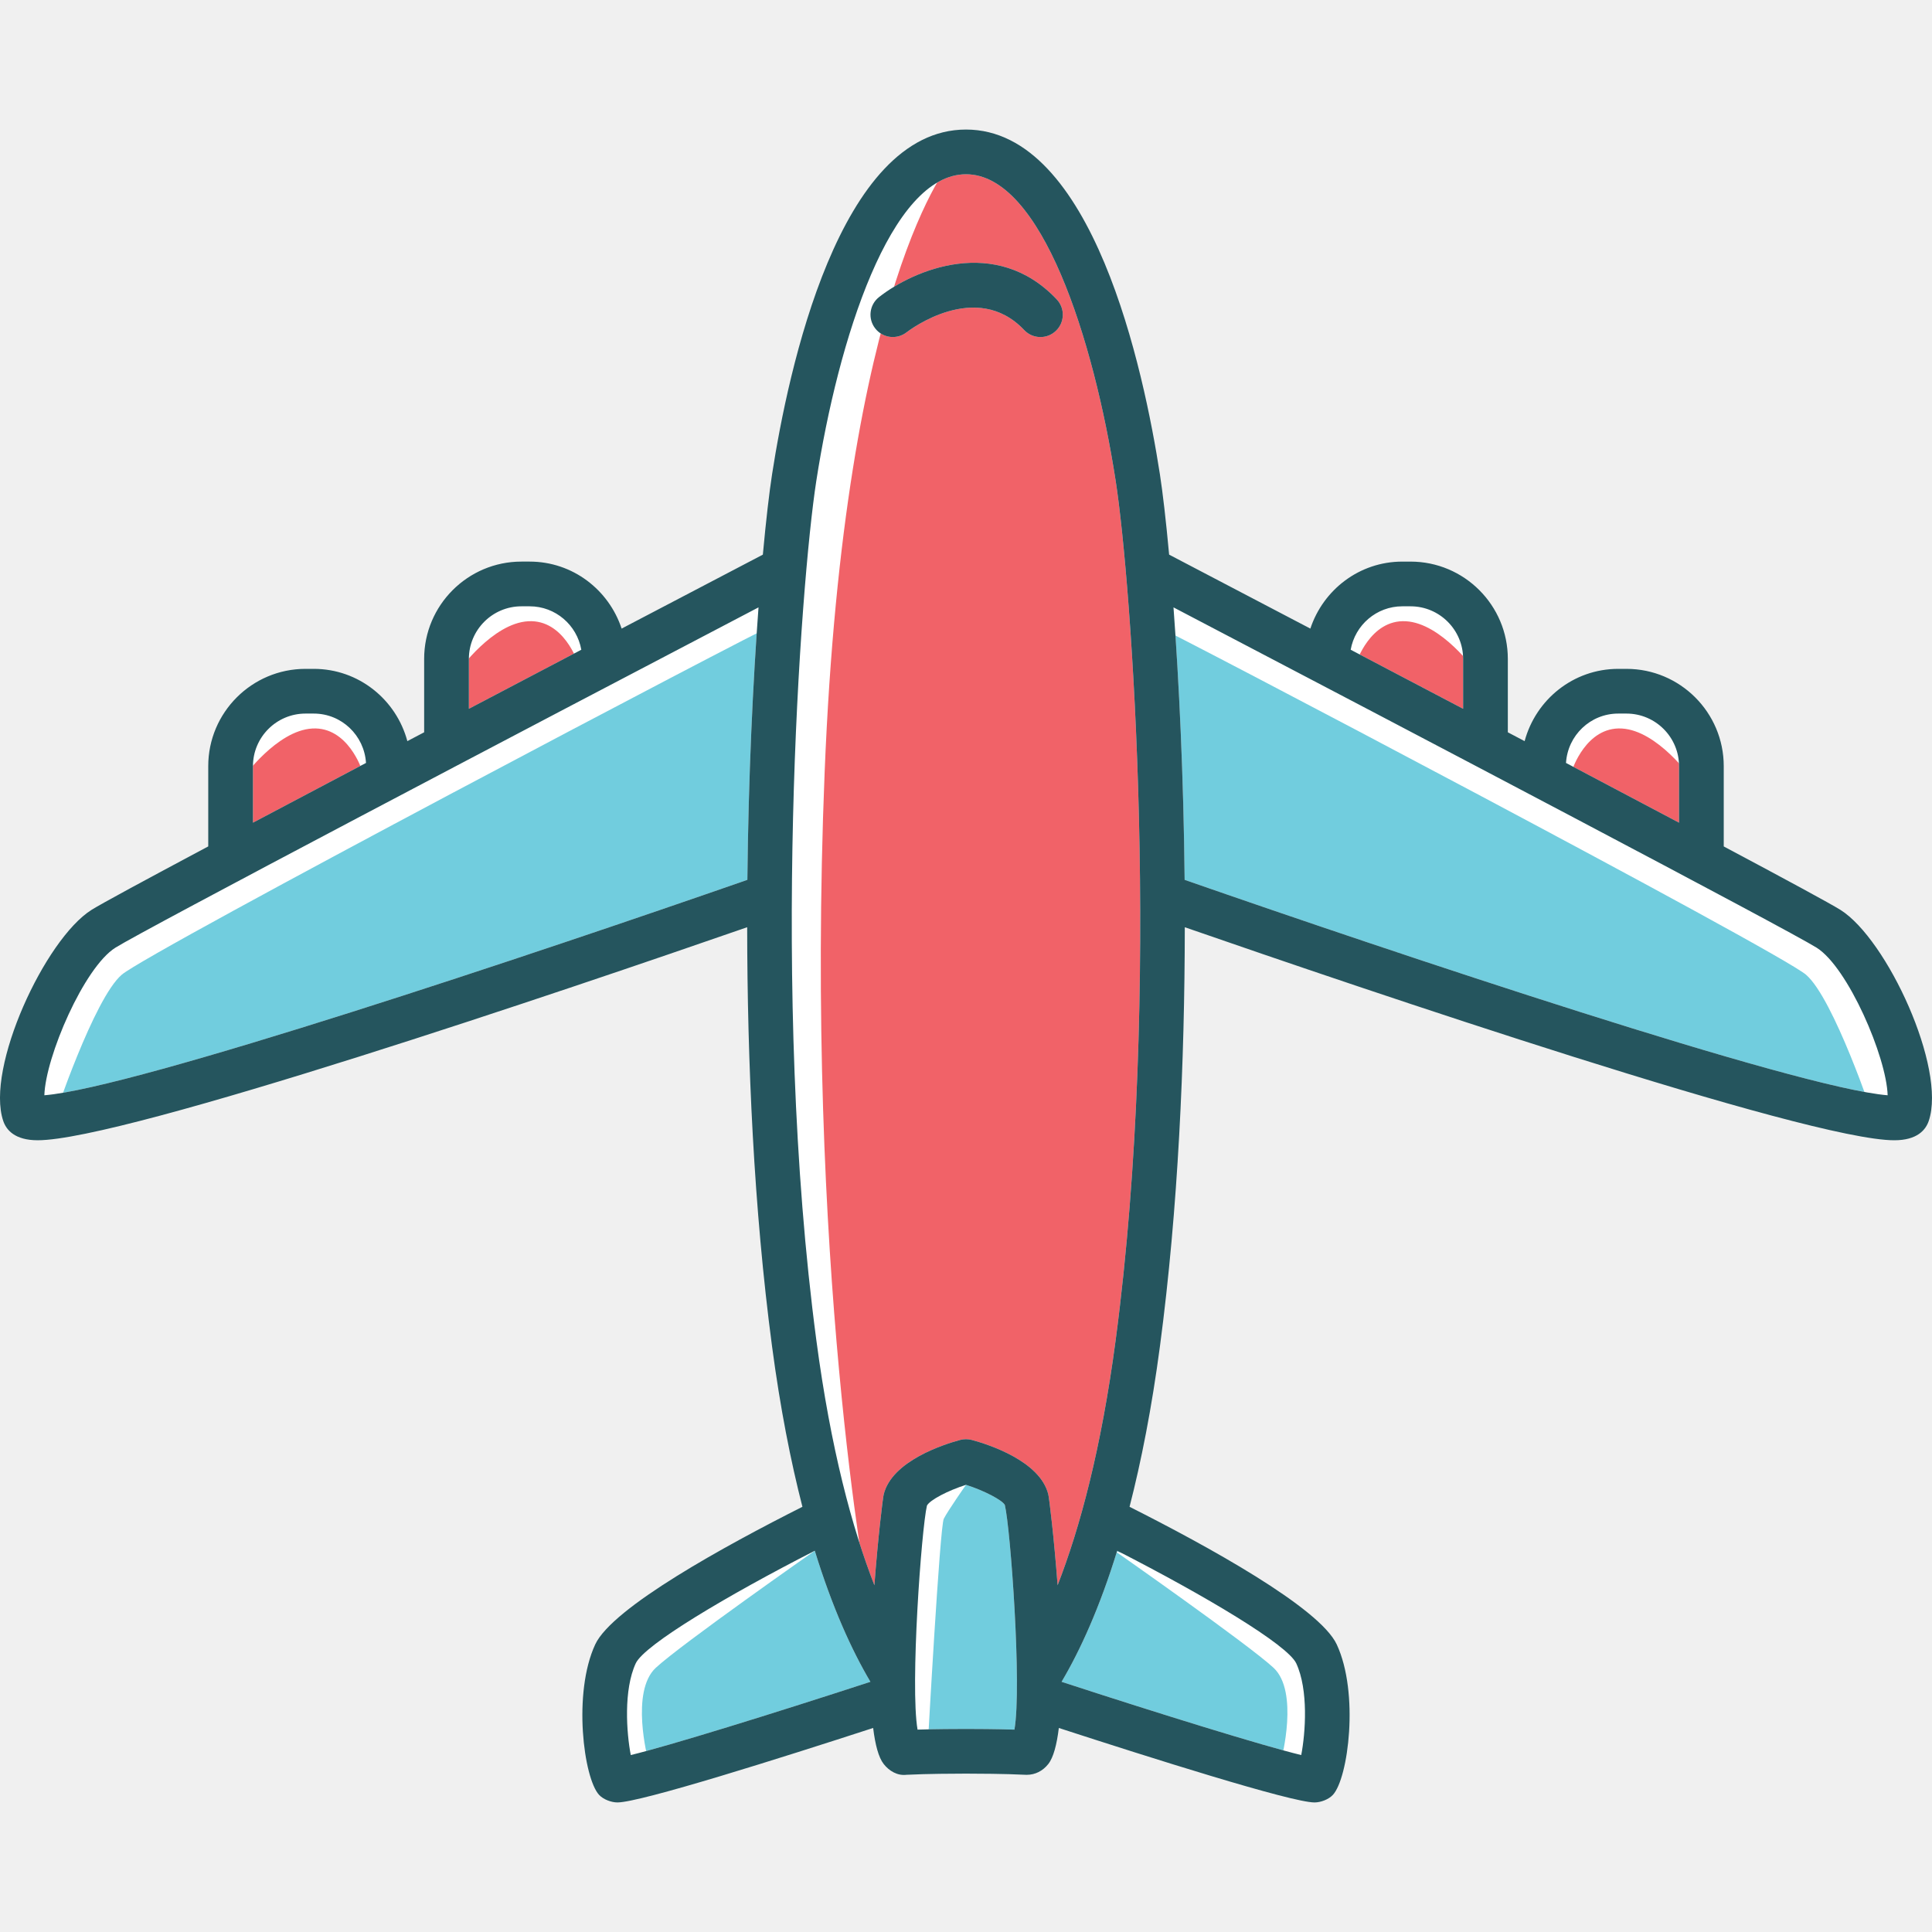
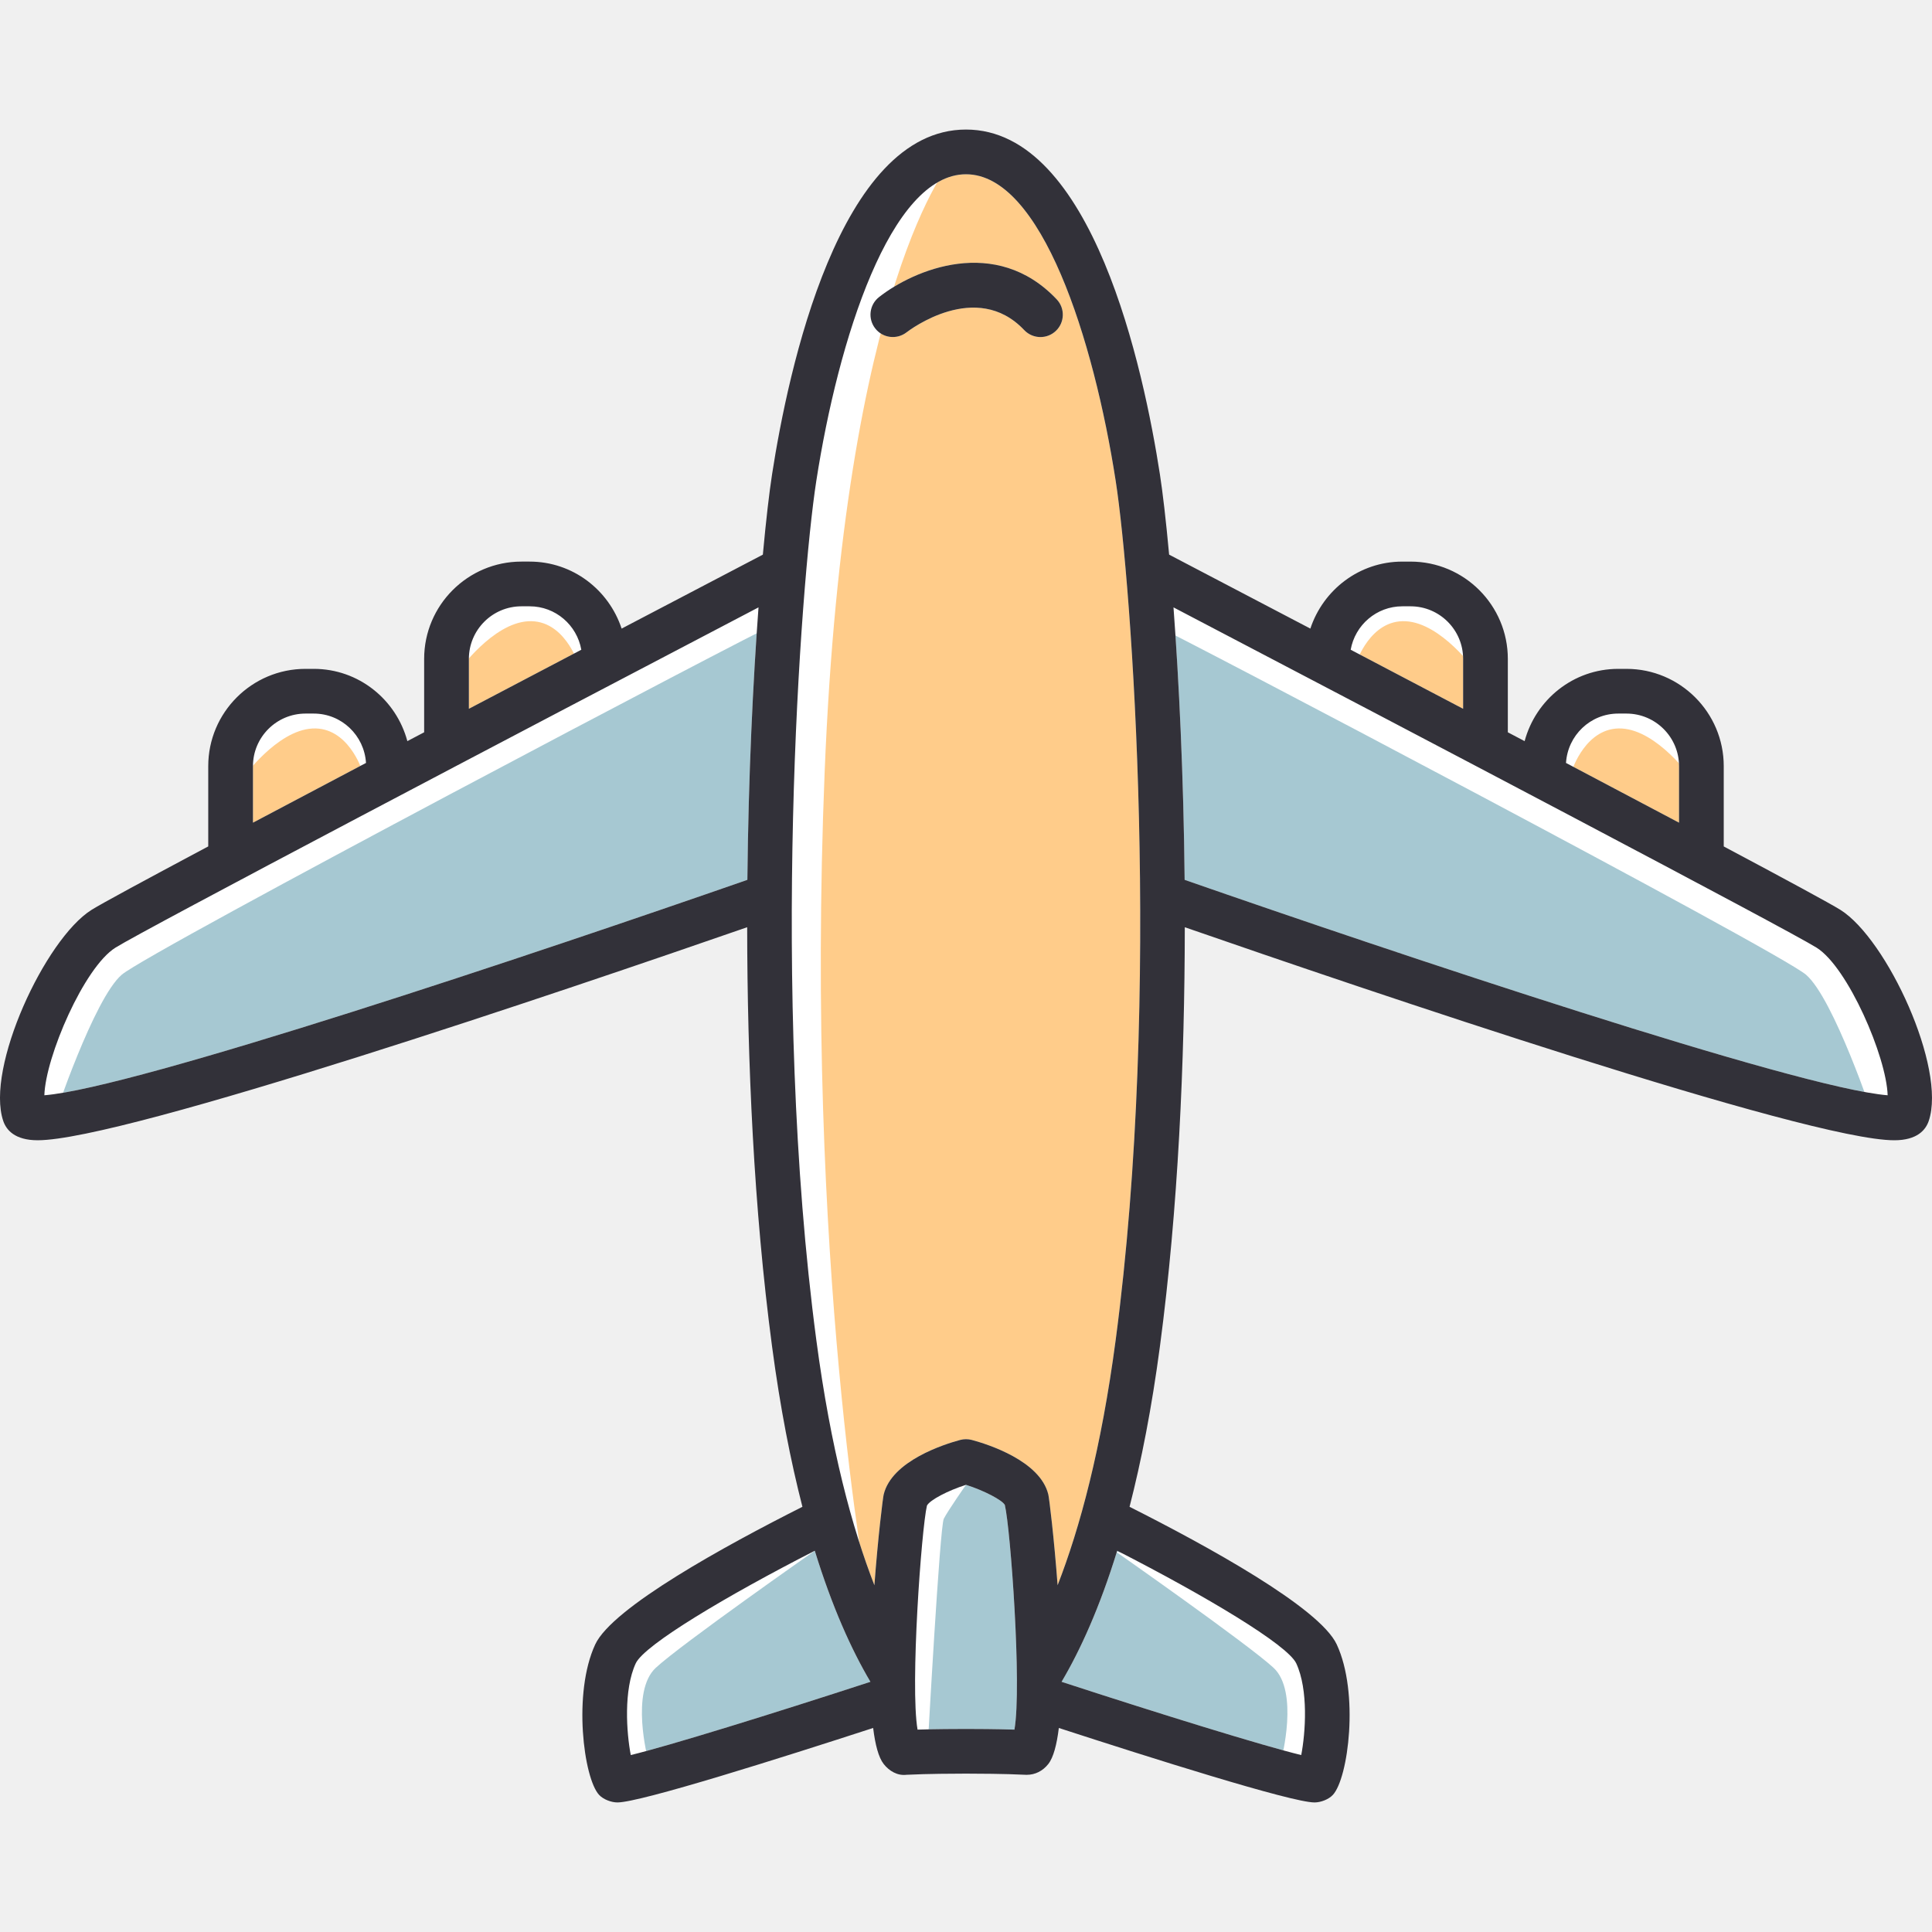
<svg xmlns="http://www.w3.org/2000/svg" version="1.1" id="Capa_1" x="0px" y="0px" viewBox="0 0 243.25 243.25" style="enable-background:new 0 0 243.25 243.25;" xml:space="preserve">
  <g>
-     <path style="fill:#F16268;" d="M46.082,96.058c-0.213-3.459-3.066-6.215-6.578-6.215h-1.035c-3.65,0-6.619,2.969-6.619,6.619v7.118   C36.242,101.251,41.066,98.703,46.082,96.058z" />
-     <path style="fill:#F16268;" d="M73.19,81.806c-0.548-3.102-3.246-5.468-6.502-5.468h-1.035c-3.65,0-6.619,2.969-6.619,6.618v6.284   C63.874,86.695,68.664,84.18,73.19,81.806z" />
-     <path style="fill:#71CDDE;" d="M102.587,195.248c-11.091,5.671-21.435,11.831-22.541,14.173c-1.556,3.35-1.163,8.767-0.628,11.552   c4.814-1.169,17.681-5.149,30.173-9.222C107.229,207.76,104.79,202.398,102.587,195.248z" />
-     <path style="fill:#71CDDE;" d="M14.522,119.324c-3.94,2.478-8.789,13.733-8.937,18.577c11.351-0.901,62.153-17.946,88.514-27.123   c0.13-13.131,0.714-25.028,1.402-34.306C65.245,92.303,18.206,117.012,14.522,119.324z" />
-     <path style="fill:#F16268;" d="M197.169,96.058c5.016,2.645,9.839,5.193,14.232,7.522v-7.118c0-3.65-2.969-6.619-6.619-6.619   h-1.036C200.234,89.843,197.382,92.599,197.169,96.058z" />
-     <path style="fill:#F16268;" d="M184.217,89.241v-6.284c0-3.649-2.969-6.618-6.619-6.618h-1.037c-3.254,0-5.953,2.366-6.5,5.468   C174.586,84.18,179.376,86.695,184.217,89.241z" />
-     <path style="fill:#71CDDE;" d="M133.658,211.75c12.49,4.073,25.36,8.053,30.174,9.222c0.535-2.785,0.927-8.198-0.628-11.548   c-1.105-2.346-11.449-8.506-22.541-14.177C138.459,202.398,136.02,207.76,133.658,211.75z" />
-     <path style="fill:#71CDDE;" d="M228.728,119.324c-3.684-2.312-50.723-27.021-80.979-42.852c0.688,9.277,1.272,21.175,1.402,34.306   c26.36,9.177,77.163,26.222,88.513,27.123C237.514,133.052,232.666,121.801,228.728,119.324z" />
+     <path style="fill:#FFCC8A;" d="M46.082,96.058c-0.213-3.459-3.066-6.215-6.578-6.215h-1.035c-3.65,0-6.619,2.969-6.619,6.619v7.118   C36.242,101.251,41.066,98.703,46.082,96.058z" />
+     <path style="fill:#FFCC8A;" d="M73.19,81.806c-0.548-3.102-3.246-5.468-6.502-5.468h-1.035c-3.65,0-6.619,2.969-6.619,6.618v6.284   C63.874,86.695,68.664,84.18,73.19,81.806z" />
+     <path style="fill:#A6C8D2;" d="M102.587,195.248c-11.091,5.671-21.435,11.831-22.541,14.173c-1.556,3.35-1.163,8.767-0.628,11.552   c4.814-1.169,17.681-5.149,30.173-9.222C107.229,207.76,104.79,202.398,102.587,195.248z" />
+     <path style="fill:#A6C8D2;" d="M14.522,119.324c-3.94,2.478-8.789,13.733-8.937,18.577c11.351-0.901,62.153-17.946,88.514-27.123   c0.13-13.131,0.714-25.028,1.402-34.306C65.245,92.303,18.206,117.012,14.522,119.324z" />
+     <path style="fill:#FFCC8A;" d="M197.169,96.058c5.016,2.645,9.839,5.193,14.232,7.522v-7.118c0-3.65-2.969-6.619-6.619-6.619   h-1.036C200.234,89.843,197.382,92.599,197.169,96.058z" />
+     <path style="fill:#FFCC8A;" d="M184.217,89.241v-6.284c0-3.649-2.969-6.618-6.619-6.618h-1.037c-3.254,0-5.953,2.366-6.5,5.468   C174.586,84.18,179.376,86.695,184.217,89.241z" />
+     <path style="fill:#A6C8D2;" d="M133.658,211.75c12.49,4.073,25.36,8.053,30.174,9.222c0.535-2.785,0.927-8.198-0.628-11.548   c-1.105-2.346-11.449-8.506-22.541-14.177C138.459,202.398,136.02,207.76,133.658,211.75z" />
+     <path style="fill:#A6C8D2;" d="M228.728,119.324c-3.684-2.312-50.723-27.021-80.979-42.852c0.688,9.277,1.272,21.175,1.402,34.306   c26.36,9.177,77.163,26.222,88.513,27.123C237.514,133.052,232.666,121.801,228.728,119.324z" />
    <g>
-       <path style="fill:#F16268;" d="M140.476,60.576c-2.758-17.822-9.351-38.635-18.852-38.635c-9.502,0-16.093,20.812-18.851,38.631    c-1.98,12.787-5.823,64.23,0.009,108.169c1.817,13.697,4.5,23.639,7.309,30.852c0.448-6.007,1.059-10.964,1.168-11.421    c1.017-4.247,7.63-6.336,9.633-6.875c0.481-0.125,0.982-0.125,1.462,0c2.003,0.539,8.618,2.628,9.635,6.875    c0.11,0.457,0.72,5.413,1.169,11.419c2.809-7.214,5.491-17.153,7.308-30.85C146.298,124.802,142.457,73.359,140.476,60.576z     M128.954,41.558c-6.04-6.391-14.453,0.012-14.81,0.282c-1.226,0.953-2.996,0.737-3.947-0.487    c-0.955-1.22-0.746-2.982,0.473-3.943c4.387-3.452,14.702-7.832,22.374,0.279c1.068,1.128,1.019,2.913-0.112,3.979    c-0.542,0.513-1.239,0.77-1.933,0.77C130.253,42.438,129.507,42.141,128.954,41.558z" />
+       <path style="fill:#FFCC8A;" d="M140.476,60.576c-2.758-17.822-9.351-38.635-18.852-38.635c-9.502,0-16.093,20.812-18.851,38.631    c-1.98,12.787-5.823,64.23,0.009,108.169c1.817,13.697,4.5,23.639,7.309,30.852c0.448-6.007,1.059-10.964,1.168-11.421    c1.017-4.247,7.63-6.336,9.633-6.875c0.481-0.125,0.982-0.125,1.462,0c2.003,0.539,8.618,2.628,9.635,6.875    c0.11,0.457,0.72,5.413,1.169,11.419c2.809-7.214,5.491-17.153,7.308-30.85C146.298,124.802,142.457,73.359,140.476,60.576z     M128.954,41.558c-6.04-6.391-14.453,0.012-14.81,0.282c-1.226,0.953-2.996,0.737-3.947-0.487    c-0.955-1.22-0.746-2.982,0.473-3.943c4.387-3.452,14.702-7.832,22.374,0.279c1.068,1.128,1.019,2.913-0.112,3.979    c-0.542,0.513-1.239,0.77-1.933,0.77C130.253,42.438,129.507,42.141,128.954,41.558z" />
    </g>
-     <path style="fill:#71CDDE;" d="M126.515,189.484c-0.33-0.619-2.637-1.821-4.889-2.536c-2.285,0.725-4.559,1.917-4.918,2.616   c-0.691,2.921-2.129,22.729-1.182,28.205c2.353-0.077,4.938-0.084,5.803-0.084h0.59c0.857,0,3.408,0.007,5.805,0.084   C128.672,212.293,127.231,192.478,126.515,189.484z" />
+     <path style="fill:#A6C8D2;" d="M126.515,189.484c-0.33-0.619-2.637-1.821-4.889-2.536c-2.285,0.725-4.559,1.917-4.918,2.616   c-0.691,2.921-2.129,22.729-1.182,28.205c2.353-0.077,4.938-0.084,5.803-0.084h0.59c0.857,0,3.408,0.007,5.805,0.084   C128.672,212.293,127.231,192.478,126.515,189.484z" />
    <path style="fill:#FFFFFF;" d="M119.827,20.223c0,0-13.5,15-16,77s5.5,104,5.5,104s-11.5-22-12.5-55.5   S92.827,28.723,119.827,20.223z" />
    <path style="fill:#FFFFFF;" d="M97.327,78.723c-1.5,0.5-78.5,41-82,44s-8.5,18-8.5,18s-4.5,0.5-5.5-1.5s7-19,12.5-22.5   s86.5-47.5,85-46S97.327,78.723,97.327,78.723z" />
    <path style="fill:#FFFFFF;" d="M145.388,78.723c1.5,0.5,78.5,41,82,44s8.5,18,8.5,18s4.5,0.5,5.5-1.5s-7-19-12.5-22.5   s-86.5-47.5-85-46S145.388,78.723,145.388,78.723z" />
    <path style="fill:#FFFFFF;" d="M45.577,96.973c0,0-1.75-5.5-6.25-5.25s-8.75,6.25-8.75,6.25l1-7.75l7.25-3.75l6.5,2l4.25,3.5   C49.577,91.973,49.077,96.723,45.577,96.973z" />
    <path style="fill:#FFFFFF;" d="M72.761,83.468c0,0-1.75-5.5-6.25-5.25s-8.75,6.25-8.75,6.25l1-7.75l7.25-3.75l6.5,2l4.25,3.5   C76.761,78.468,76.261,83.218,72.761,83.468z" />
    <path style="fill:#FFFFFF;" d="M197.937,96.973c0,0,1.75-5.5,6.25-5.25s8.75,6.25,8.75,6.25l-1-7.75l-7.25-3.75l-6.5,2l-4.25,3.5   C193.937,91.973,194.437,96.723,197.937,96.973z" />
    <path style="fill:#FFFFFF;" d="M170.753,83.468c0,0,1.75-5.5,6.25-5.25s8.75,6.25,8.75,6.25l-1-7.75l-7.25-3.75l-6.5,2l-4.25,3.5   C166.753,78.468,167.253,83.218,170.753,83.468z" />
    <path style="fill:#FFFFFF;" d="M102.587,195.248c0,0-16.759,11.726-20.009,14.726s-1,11.5-1,11.5l-4.75,1.75c0,0-2.25-9.75,0-15.25   S102.587,195.248,102.587,195.248z" />
    <path style="fill:#FFFFFF;" d="M140.327,195.248c0,0,16.759,11.726,20.009,14.726s1,11.5,1,11.5l4.75,1.75c0,0,2.25-9.75,0-15.25   S140.327,195.248,140.327,195.248z" />
    <path style="fill:#FFFFFF;" d="M121.626,186.948c0,0-2.298,3.275-2.798,4.275s-2,28.25-2,28.25h-3.5c0,0,0.5-28.25,1.5-30.75   S119.674,184.922,121.626,186.948z" />
    <g>
-       <path style="fill:#25555E;" d="M231.722,114.559c-1.253-0.786-6.868-3.822-14.693-7.988V96.462    c0-6.755-5.494-12.248-12.247-12.248h-1.036c-5.659,0-10.387,3.876-11.787,9.1c-0.705-0.371-1.407-0.74-2.114-1.113v-9.244    c0-6.754-5.494-12.248-12.248-12.248h-1.037c-5.413,0-9.964,3.555-11.578,8.435c-7.368-3.862-13.677-7.164-17.783-9.313    c-0.403-4.388-0.811-7.857-1.161-10.117c-2.019-13.051-8.442-43.403-24.415-43.403c-15.974,0-22.395,30.353-24.414,43.399    c-0.35,2.261-0.758,5.731-1.161,10.122c-4.106,2.147-10.415,5.449-17.782,9.311c-1.613-4.881-6.164-8.435-11.58-8.435h-1.035    c-6.754,0-12.248,5.494-12.248,12.248v9.244c-0.707,0.373-1.41,0.742-2.114,1.113c-1.399-5.224-6.127-9.1-11.787-9.1h-1.035    c-6.754,0-12.248,5.493-12.248,12.248v10.108c-7.824,4.166-13.44,7.202-14.693,7.988c-5.856,3.68-13.369,19.915-11.119,26.574    c0.374,1.11,1.431,2.434,4.336,2.434c0.002,0,0,0,0.002,0c10.911,0,66.929-19.05,89.329-26.822    c0.016,16.901,0.826,35.399,3.126,52.736c1.039,7.829,2.356,14.504,3.83,20.235c-9.674,4.875-23.931,12.68-26.09,17.333    c-2.842,6.116-1.457,16.848,0.491,18.941c0.532,0.571,1.527,0.949,2.309,0.949c2.902,0,20.839-5.684,32.195-9.376    c0.256,2.088,0.676,3.714,1.33,4.542c0.691,0.876,1.723,1.495,2.875,1.352c2.644-0.132,6.166-0.143,7.188-0.143h0.59    c1.022,0,4.546,0.011,7.188,0.143c0.048,0.004,0.123,0.004,0.17,0.004h0.002c1.054,0,2.014-0.48,2.705-1.355    c0.654-0.828,1.074-2.454,1.33-4.542c11.356,3.692,29.294,9.376,32.194,9.376c0.782,0,1.776-0.378,2.307-0.949    c1.95-2.093,3.335-12.824,0.493-18.937c-2.159-4.656-16.415-12.462-26.09-17.337c1.473-5.731,2.791-12.407,3.83-20.235    c2.301-17.339,3.11-35.835,3.126-52.736c22.402,7.772,78.425,26.822,89.331,26.822c2.904,0,3.961-1.323,4.336-2.434    C245.092,134.474,237.579,118.239,231.722,114.559z M140.467,168.741c-1.817,13.696-4.499,23.636-7.308,30.85    c-0.449-6.006-1.059-10.962-1.169-11.419c-1.017-4.247-7.632-6.336-9.635-6.875c-0.48-0.125-0.982-0.125-1.462,0    c-2.003,0.539-8.616,2.628-9.633,6.875c-0.109,0.457-0.72,5.414-1.168,11.421c-2.809-7.213-5.491-17.154-7.309-30.852    c-5.833-43.938-1.99-95.382-0.009-108.169c2.758-17.818,9.349-38.631,18.851-38.631c9.501,0,16.094,20.812,18.852,38.635    C142.457,73.359,146.298,124.802,140.467,168.741z M163.204,209.424c1.556,3.35,1.164,8.763,0.628,11.548    c-4.813-1.169-17.684-5.148-30.174-9.222c2.362-3.99,4.801-9.352,7.005-16.503C151.755,200.918,162.099,207.079,163.204,209.424z     M80.046,209.42c1.105-2.342,11.449-8.502,22.541-14.173c2.204,7.15,4.643,12.513,7.004,16.503    c-12.492,4.072-25.359,8.053-30.173,9.222C78.883,218.187,78.49,212.77,80.046,209.42z M121.919,217.685h-0.59    c-0.865,0-3.45,0.007-5.803,0.084c-0.947-5.476,0.491-25.284,1.182-28.205c0.359-0.699,2.633-1.891,4.918-2.616    c2.253,0.715,4.559,1.917,4.889,2.536c0.716,2.994,2.157,22.81,1.21,28.285C125.327,217.692,122.777,217.685,121.919,217.685z     M38.468,89.843h1.035c3.512,0,6.365,2.756,6.578,6.215c-5.016,2.645-9.839,5.193-14.232,7.522v-7.118    C31.849,92.812,34.818,89.843,38.468,89.843z M95.501,76.472c-0.688,9.277-1.272,21.175-1.402,34.306    c-26.36,9.177-77.163,26.222-88.514,27.123c0.148-4.845,4.997-16.1,8.937-18.577C18.206,117.012,65.245,92.303,95.501,76.472z     M65.653,76.338h1.035c3.256,0,5.954,2.366,6.502,5.468c-4.526,2.374-9.316,4.889-14.156,7.435v-6.284    C59.034,79.307,62.002,76.338,65.653,76.338z M149.152,110.778c-0.13-13.131-0.714-25.028-1.402-34.306    c30.255,15.831,77.294,40.54,80.979,42.852c3.938,2.478,8.787,13.729,8.937,18.577    C226.314,136.999,175.511,119.955,149.152,110.778z M176.56,76.338h1.037c3.65,0,6.619,2.969,6.619,6.618v6.284    c-4.841-2.546-9.63-5.061-14.157-7.435C170.608,78.705,173.306,76.338,176.56,76.338z M204.782,89.843    c3.65,0,6.619,2.969,6.619,6.619v7.118c-4.393-2.329-9.216-4.878-14.232-7.522c0.213-3.459,3.065-6.215,6.578-6.215H204.782z" />
+       <path style="fill:#323139;" d="M231.722,114.559c-1.253-0.786-6.868-3.822-14.693-7.988V96.462    c0-6.755-5.494-12.248-12.247-12.248h-1.036c-5.659,0-10.387,3.876-11.787,9.1c-0.705-0.371-1.407-0.74-2.114-1.113v-9.244    c0-6.754-5.494-12.248-12.248-12.248h-1.037c-5.413,0-9.964,3.555-11.578,8.435c-7.368-3.862-13.677-7.164-17.783-9.313    c-0.403-4.388-0.811-7.857-1.161-10.117c-2.019-13.051-8.442-43.403-24.415-43.403c-15.974,0-22.395,30.353-24.414,43.399    c-0.35,2.261-0.758,5.731-1.161,10.122c-4.106,2.147-10.415,5.449-17.782,9.311c-1.613-4.881-6.164-8.435-11.58-8.435h-1.035    c-6.754,0-12.248,5.494-12.248,12.248v9.244c-0.707,0.373-1.41,0.742-2.114,1.113c-1.399-5.224-6.127-9.1-11.787-9.1h-1.035    c-6.754,0-12.248,5.493-12.248,12.248v10.108c-7.824,4.166-13.44,7.202-14.693,7.988c-5.856,3.68-13.369,19.915-11.119,26.574    c0.374,1.11,1.431,2.434,4.336,2.434c0.002,0,0,0,0.002,0c10.911,0,66.929-19.05,89.329-26.822    c0.016,16.901,0.826,35.399,3.126,52.736c1.039,7.829,2.356,14.504,3.83,20.235c-9.674,4.875-23.931,12.68-26.09,17.333    c-2.842,6.116-1.457,16.848,0.491,18.941c0.532,0.571,1.527,0.949,2.309,0.949c2.902,0,20.839-5.684,32.195-9.376    c0.256,2.088,0.676,3.714,1.33,4.542c0.691,0.876,1.723,1.495,2.875,1.352c2.644-0.132,6.166-0.143,7.188-0.143h0.59    c1.022,0,4.546,0.011,7.188,0.143c0.048,0.004,0.123,0.004,0.17,0.004h0.002c1.054,0,2.014-0.48,2.705-1.355    c0.654-0.828,1.074-2.454,1.33-4.542c11.356,3.692,29.294,9.376,32.194,9.376c0.782,0,1.776-0.378,2.307-0.949    c1.95-2.093,3.335-12.824,0.493-18.937c-2.159-4.656-16.415-12.462-26.09-17.337c1.473-5.731,2.791-12.407,3.83-20.235    c2.301-17.339,3.11-35.835,3.126-52.736c22.402,7.772,78.425,26.822,89.331,26.822c2.904,0,3.961-1.323,4.336-2.434    C245.092,134.474,237.579,118.239,231.722,114.559z M140.467,168.741c-1.817,13.696-4.499,23.636-7.308,30.85    c-0.449-6.006-1.059-10.962-1.169-11.419c-1.017-4.247-7.632-6.336-9.635-6.875c-0.48-0.125-0.982-0.125-1.462,0    c-2.003,0.539-8.616,2.628-9.633,6.875c-0.109,0.457-0.72,5.414-1.168,11.421c-2.809-7.213-5.491-17.154-7.309-30.852    c-5.833-43.938-1.99-95.382-0.009-108.169c2.758-17.818,9.349-38.631,18.851-38.631c9.501,0,16.094,20.812,18.852,38.635    C142.457,73.359,146.298,124.802,140.467,168.741z M163.204,209.424c1.556,3.35,1.164,8.763,0.628,11.548    c-4.813-1.169-17.684-5.148-30.174-9.222c2.362-3.99,4.801-9.352,7.005-16.503C151.755,200.918,162.099,207.079,163.204,209.424z     M80.046,209.42c1.105-2.342,11.449-8.502,22.541-14.173c2.204,7.15,4.643,12.513,7.004,16.503    c-12.492,4.072-25.359,8.053-30.173,9.222C78.883,218.187,78.49,212.77,80.046,209.42z M121.919,217.685h-0.59    c-0.865,0-3.45,0.007-5.803,0.084c-0.947-5.476,0.491-25.284,1.182-28.205c0.359-0.699,2.633-1.891,4.918-2.616    c2.253,0.715,4.559,1.917,4.889,2.536c0.716,2.994,2.157,22.81,1.21,28.285C125.327,217.692,122.777,217.685,121.919,217.685z     M38.468,89.843h1.035c3.512,0,6.365,2.756,6.578,6.215c-5.016,2.645-9.839,5.193-14.232,7.522v-7.118    C31.849,92.812,34.818,89.843,38.468,89.843z M95.501,76.472c-0.688,9.277-1.272,21.175-1.402,34.306    c-26.36,9.177-77.163,26.222-88.514,27.123c0.148-4.845,4.997-16.1,8.937-18.577C18.206,117.012,65.245,92.303,95.501,76.472z     M65.653,76.338h1.035c3.256,0,5.954,2.366,6.502,5.468c-4.526,2.374-9.316,4.889-14.156,7.435v-6.284    C59.034,79.307,62.002,76.338,65.653,76.338z M149.152,110.778c-0.13-13.131-0.714-25.028-1.402-34.306    c30.255,15.831,77.294,40.54,80.979,42.852c3.938,2.478,8.787,13.729,8.937,18.577    C226.314,136.999,175.511,119.955,149.152,110.778z M176.56,76.338h1.037c3.65,0,6.619,2.969,6.619,6.618v6.284    c-4.841-2.546-9.63-5.061-14.157-7.435C170.608,78.705,173.306,76.338,176.56,76.338z M204.782,89.843    c3.65,0,6.619,2.969,6.619,6.619v7.118c-4.393-2.329-9.216-4.878-14.232-7.522c0.213-3.459,3.065-6.215,6.578-6.215H204.782z" />
    </g>
-     <path style="fill:#25555E;" d="M133.044,37.689c-7.672-8.111-17.987-3.731-22.374-0.279c-1.218,0.961-1.427,2.724-0.473,3.943   c0.951,1.225,2.721,1.44,3.947,0.487c0.357-0.271,8.77-6.673,14.81-0.282c0.553,0.583,1.299,0.88,2.045,0.88   c0.694,0,1.391-0.257,1.933-0.77C134.063,40.602,134.112,38.817,133.044,37.689z" />
+     <path style="fill:#323139;" d="M133.044,37.689c-7.672-8.111-17.987-3.731-22.374-0.279c-1.218,0.961-1.427,2.724-0.473,3.943   c0.951,1.225,2.721,1.44,3.947,0.487c0.357-0.271,8.77-6.673,14.81-0.282c0.553,0.583,1.299,0.88,2.045,0.88   c0.694,0,1.391-0.257,1.933-0.77C134.063,40.602,134.112,38.817,133.044,37.689z" />
  </g>
  <g>
</g>
  <g>
</g>
  <g>
</g>
  <g>
</g>
  <g>
</g>
  <g>
</g>
  <g>
</g>
  <g>
</g>
  <g>
</g>
  <g>
</g>
  <g>
</g>
  <g>
</g>
  <g>
</g>
  <g>
</g>
  <g>
</g>
</svg>
